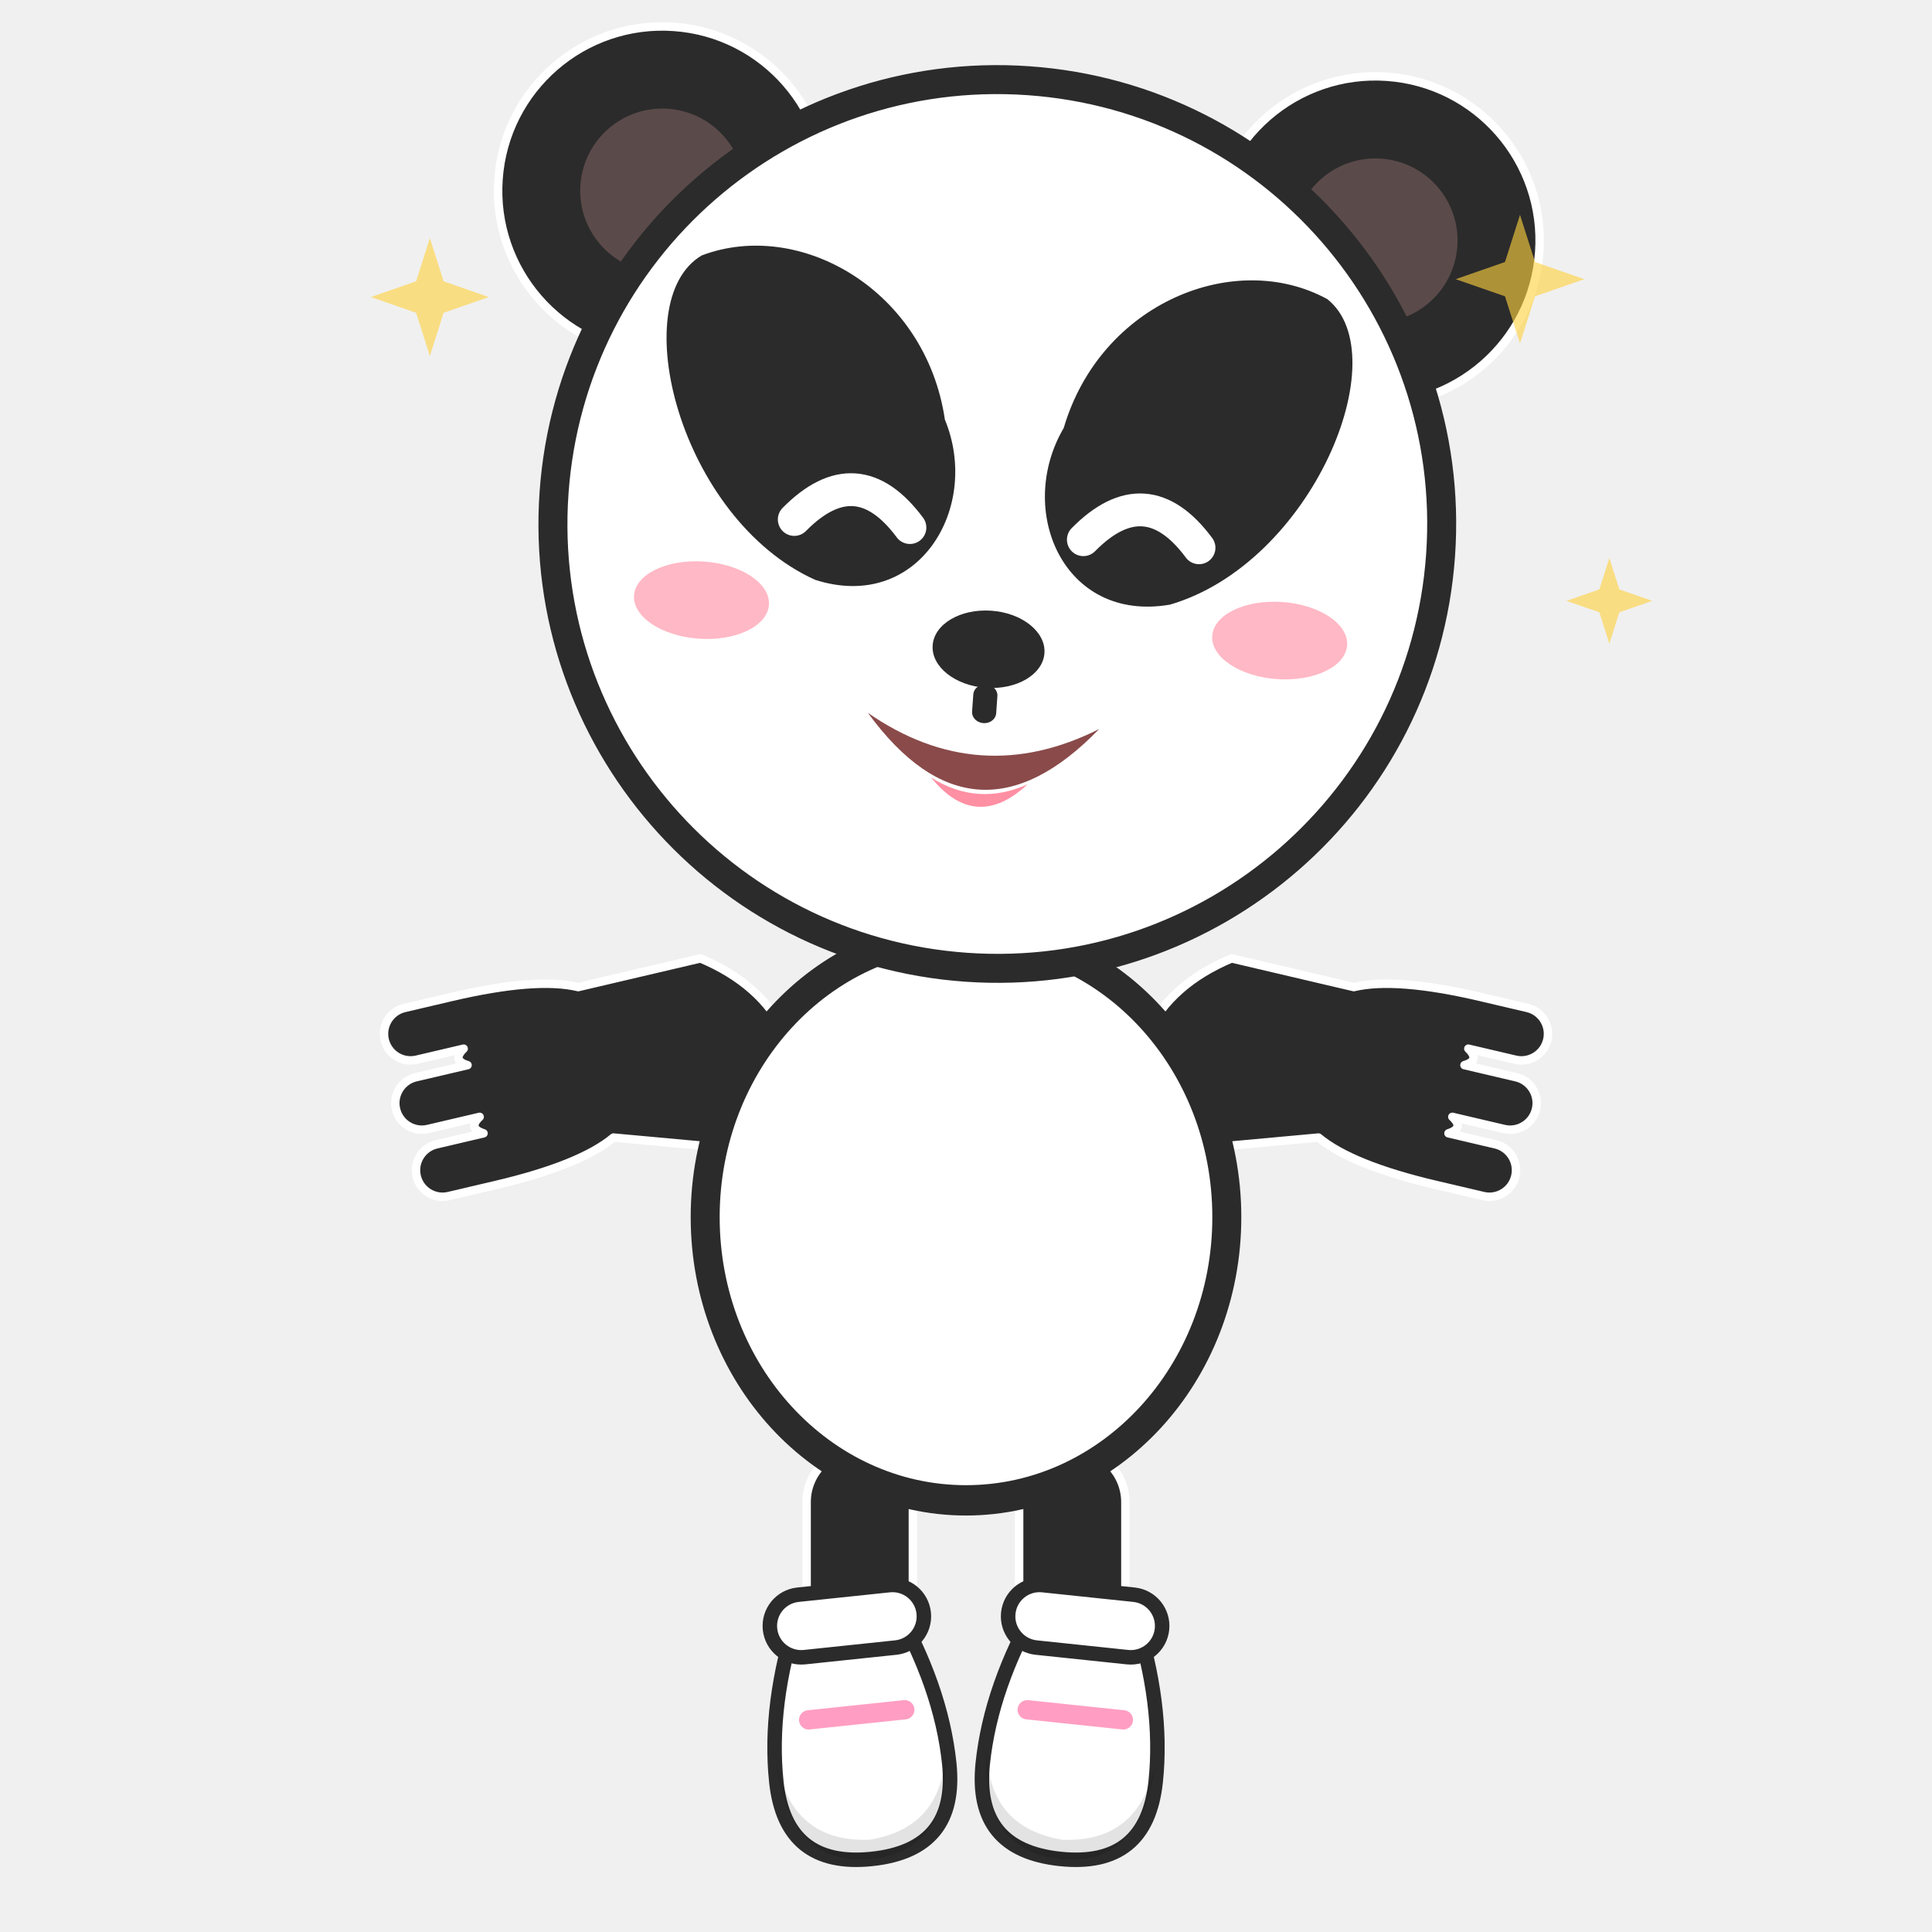
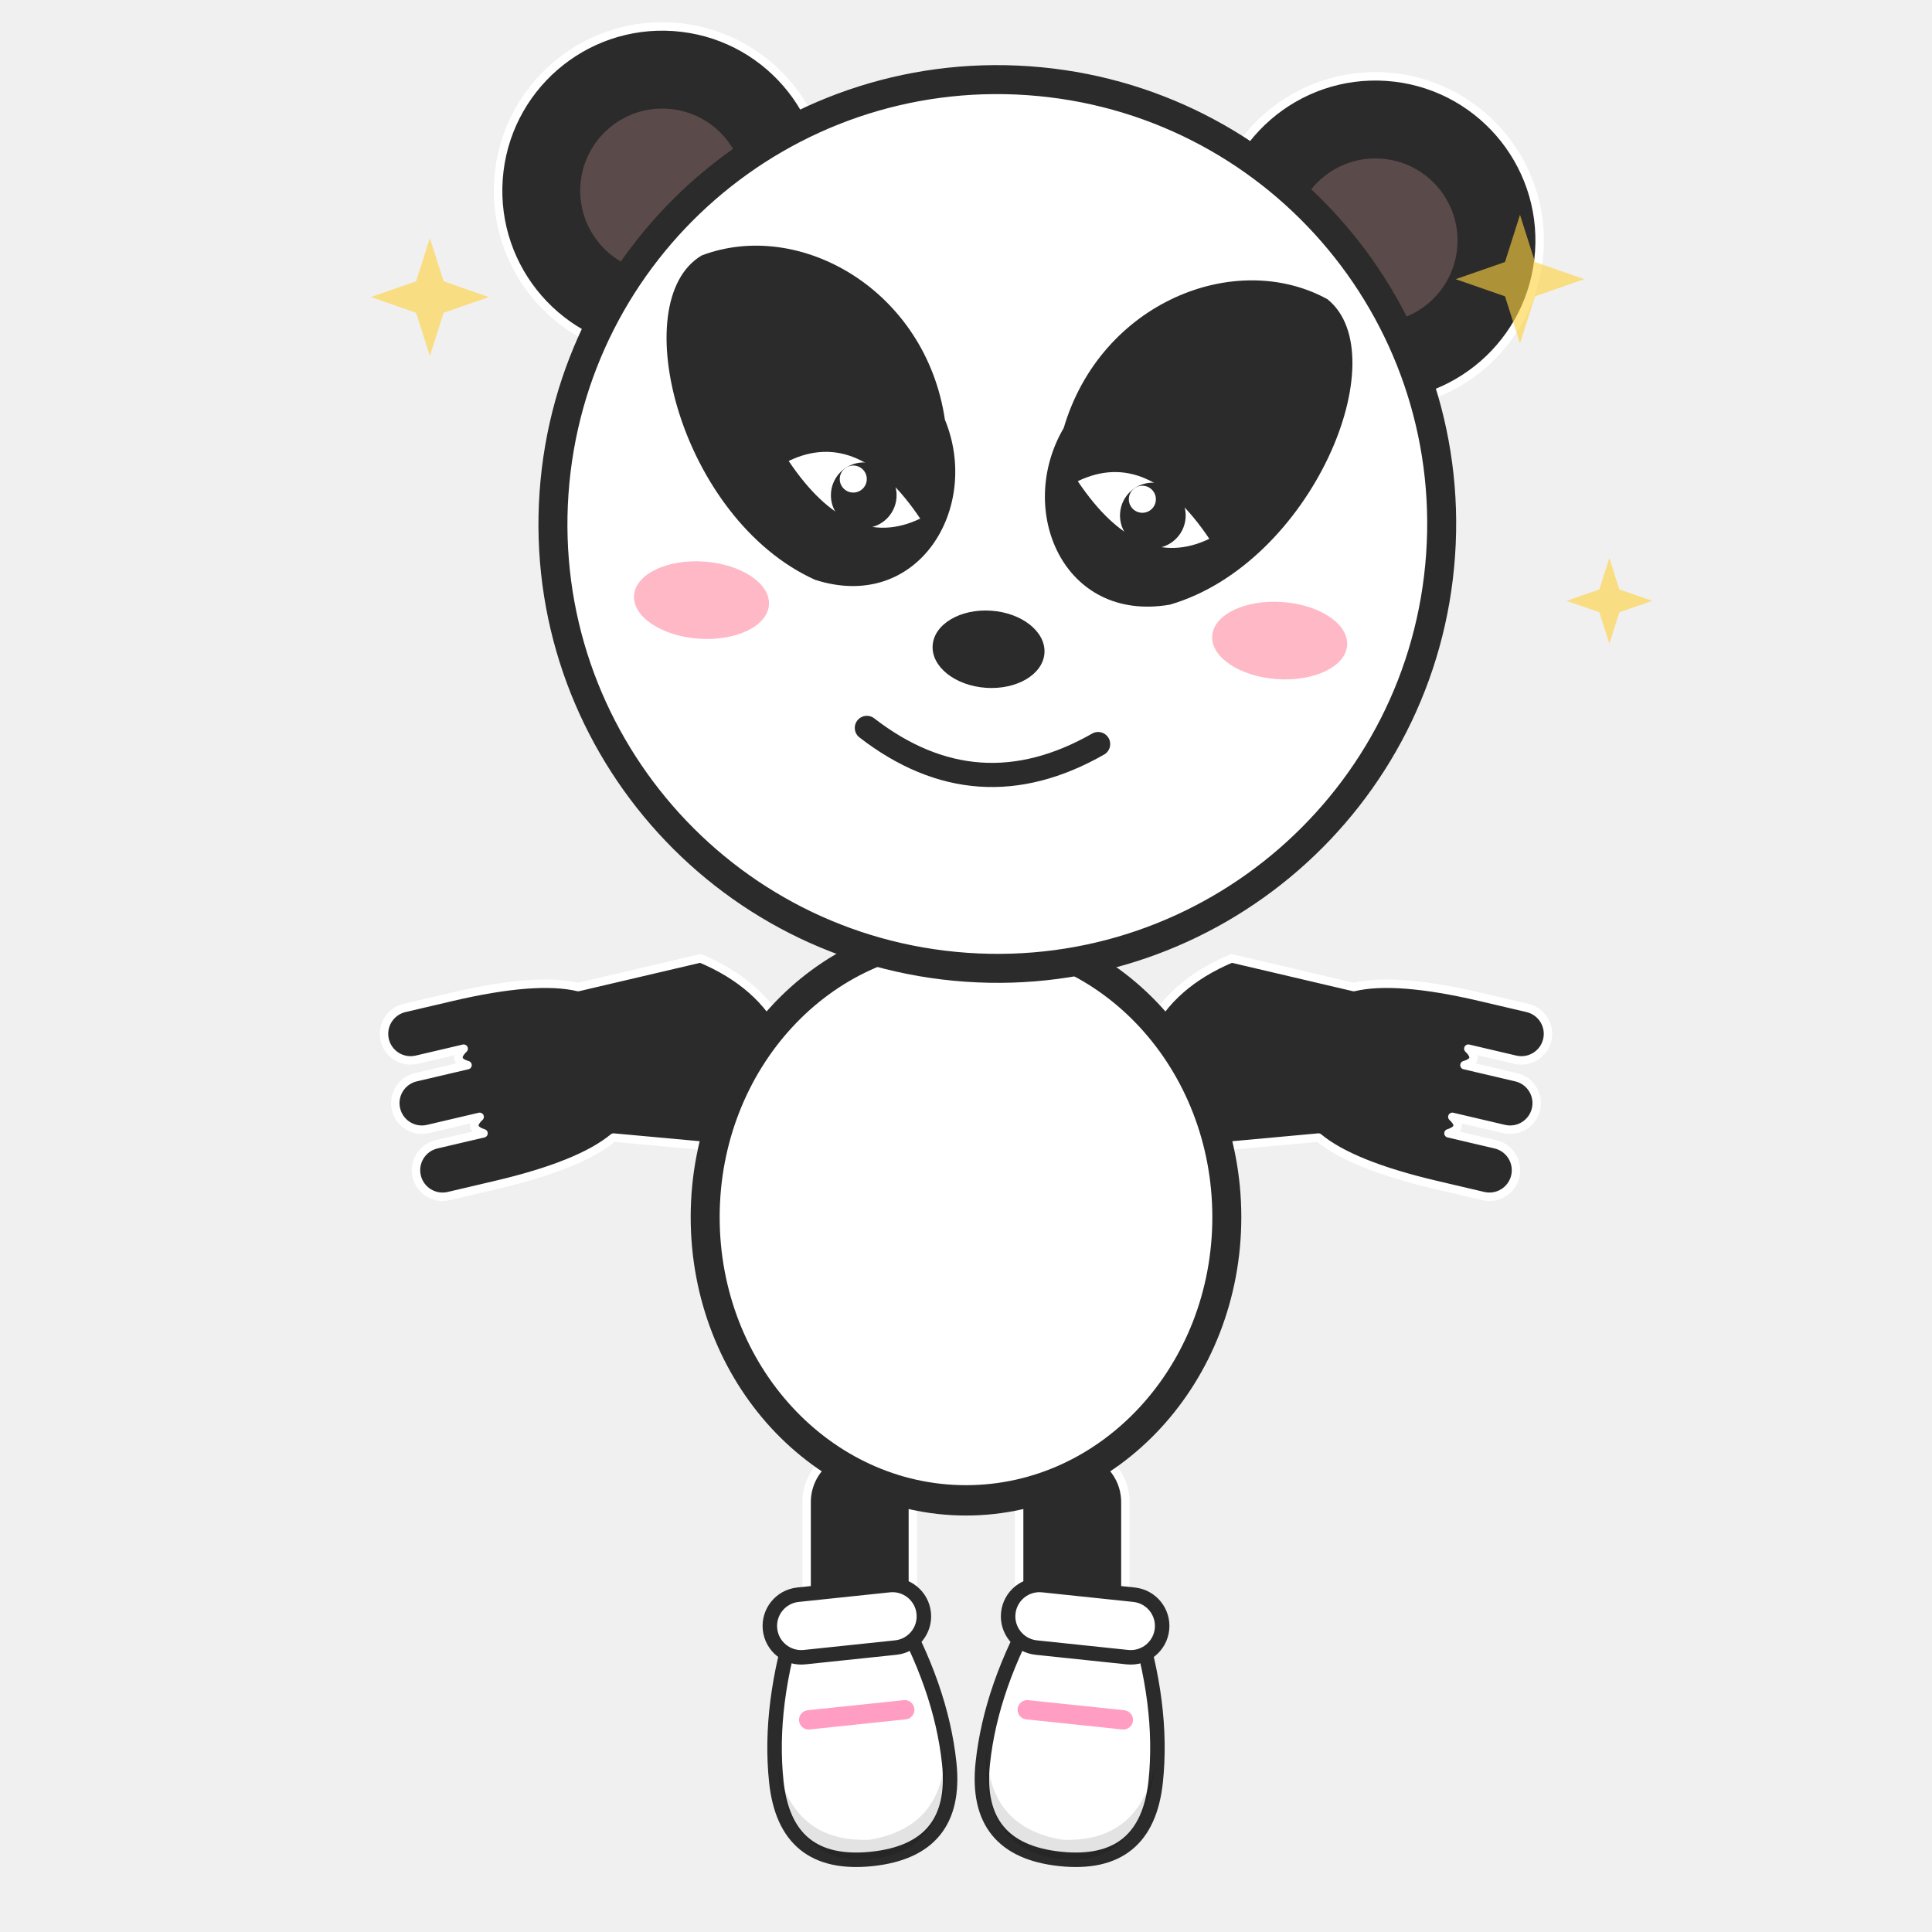
<svg xmlns="http://www.w3.org/2000/svg" viewBox="0 0 200 200" width="200" height="200" role="img" aria-label="Panda feliz">
  <defs>
    <g id="foot">
      <path d="M84 170Q80 179 80 187Q80 196 89 196Q98 196 98 187Q98 179 94 170Z" fill="#fff" stroke="#2b2b2b" stroke-width="1.5" />
      <path d="M80.2 185Q80.5 196 89 196Q97.5 196 97.8 185Q97 193.5 89 194Q81 193.5 80.2 185Z" fill="#000" opacity="0.11" />
      <rect x="81" y="168" width="16" height="6.5" rx="3.25" fill="#fff" stroke="#2b2b2b" stroke-width="1.5" />
      <path d="M84 181H94" fill="none" stroke="#ff9ec2" stroke-width="2" stroke-linecap="round" />
    </g>
    <path id="patch" d="M71 29C63 33 67 55 80 62C90 66 97 56 94 47C93 34 81 26 71 29Z" fill="#2b2b2b" />
    <path id="spark" d="M0 -6 L1.4 -1.6 L6 0 L1.4 1.6 L0 6 L-1.4 1.6 L-6 0 L-1.4 -1.6 Z" />
    <path id="arm" d="M82 116Q68 110 60 121L60 134Q58 138 58 147L58 152A2.75 2.75 0 0 0 63.5 152L63.5 147Q64.4 148.5 65.25 147L65.25 152.5A2.75 2.75 0 0 0 70.75 152.5L70.75 147Q71.6 148.5 72.5 147L72.5 152A2.75 2.75 0 0 0 78 152L78 147Q78 138 76 134L82 116Z" />
  </defs>
  <g class="panda" data-emotion="feliz" fill="#2b2b2b" stroke-linejoin="round">
    <g class="legs" stroke="#fff" stroke-width="0.875">
      <rect x="83.5" y="150" width="11" height="30" rx="5.5" />
      <rect x="105.5" y="150" width="11" height="30" rx="5.5" />
    </g>
    <use href="#foot" transform="translate(0 -0.50) translate(0 -3) rotate(-6 89 184)" />
    <use href="#foot" transform="translate(0 -0.50) matrix(-1 0 0 1 200 0) translate(0 -3) rotate(-6 89 184)" />
    <g class="arms" stroke="#fff" stroke-width="0.875">
      <g transform="rotate(-5.20 80 118) rotate(82 80 118)">
        <use href="#arm" />
      </g>
      <g transform="rotate(5.20 120 118) matrix(-1 0 0 1 200 0) rotate(82 80 118)">
        <use href="#arm" />
      </g>
    </g>
    <ellipse transform="translate(100 126) scale(1 1.047) translate(-100 -126)" class="body" cx="100" cy="126" rx="27" ry="28" fill="#fff" stroke="#2b2b2b" stroke-width="3" />
    <g class="head" transform="rotate(1.00 100 102) translate(0 -1.87) rotate(3 100 102)">
      <g class="ears" stroke="#fff" stroke-width="0.875">
        <circle cx="63" cy="24" r="17" />
        <circle cx="137" cy="24" r="17" />
      </g>
      <circle cx="63" cy="24" r="8.5" fill="#5b4a4a" />
      <circle cx="137" cy="24" r="8.5" fill="#5b4a4a" />
      <circle class="skull" cx="100" cy="56" r="46" fill="#fff" stroke="#2b2b2b" stroke-width="3" />
      <g class="patches">
        <use href="#patch" transform="translate(85 50) scale(1.04) rotate(-8) translate(-85 -50)" />
        <use href="#patch" transform="matrix(-1 0 0 1 200 0) translate(85 50) scale(1.04) rotate(-8) translate(-85 -50)" />
      </g>
-       <g transform="translate(0.00 0) translate(100 55) scale(1.000 1.000) translate(-100 -55)" class="eyes" fill="none" stroke="#fff" stroke-width="3.4" stroke-linecap="round">
-         <path d="M79 57 Q85 50 91 57" />
-         <path d="M109 57 Q115 50 121 57" />
+       <g transform="translate(0.00 0) translate(100 55) scale(1.000 1.000) translate(-100 -55)" class="eyes">
+         <path d="M78 51 Q85 47 92 56 Q85 60 78 51 Z" fill="#fff" />
+         <path d="M108 51 Q115 47 122 56 Q115 60 108 51 Z" fill="#fff" />
+         <circle cx="86" cy="54" r="3.4" fill="#2b2b2b" />
+         <circle cx="116" cy="54" r="3.4" fill="#2b2b2b" />
+         <circle cx="84.8" cy="52.4" r="1.4" fill="#fff" />
+         <circle cx="114.8" cy="52.4" r="1.4" fill="#fff" />
      </g>
      <ellipse class="nose" cx="100" cy="69" rx="5.8" ry="4" />
-       <g transform="translate(0.00 0) translate(100 80) scale(1 0.890) translate(-100 -80)" class="mouth">
-         <path d="M100 73 V75" fill="none" stroke="#2b2b2b" stroke-width="2.5" stroke-linecap="round" />
-         <path d="M88 76 Q100 92 112 76 Q100 84 88 76 Z" fill="#8a4a4a" />
-         <path d="M95 83 Q100 89 105 83 Q100 86 95 83 Z" fill="#ff8fa3" />
+       <g transform="translate(0.00 0) translate(100 80) scale(1 1.000) translate(-100 -80)" class="mouth">
+         <path d="M88 78 Q100 86 112 78" fill="none" stroke="#2b2b2b" stroke-width="2.5" stroke-linecap="round" />
      </g>
      <g class="blush" fill="#ffb3c1" opacity="0.93">
        <ellipse cx="70" cy="66" rx="7" ry="4" />
        <ellipse cx="130" cy="66" rx="7" ry="4" />
      </g>
    </g>
    <g transform="translate(0.00 0.00) translate(100 40) scale(0.925) translate(-100 -40)" opacity="0.62" class="extra" fill="#ffd23f">
      <use href="#spark" transform="translate(40 30) scale(1.1)" />
      <use href="#spark" transform="translate(162 28) scale(1.2)" />
      <use href="#spark" transform="translate(172 64) scale(0.8)" />
    </g>
  </g>
</svg>
